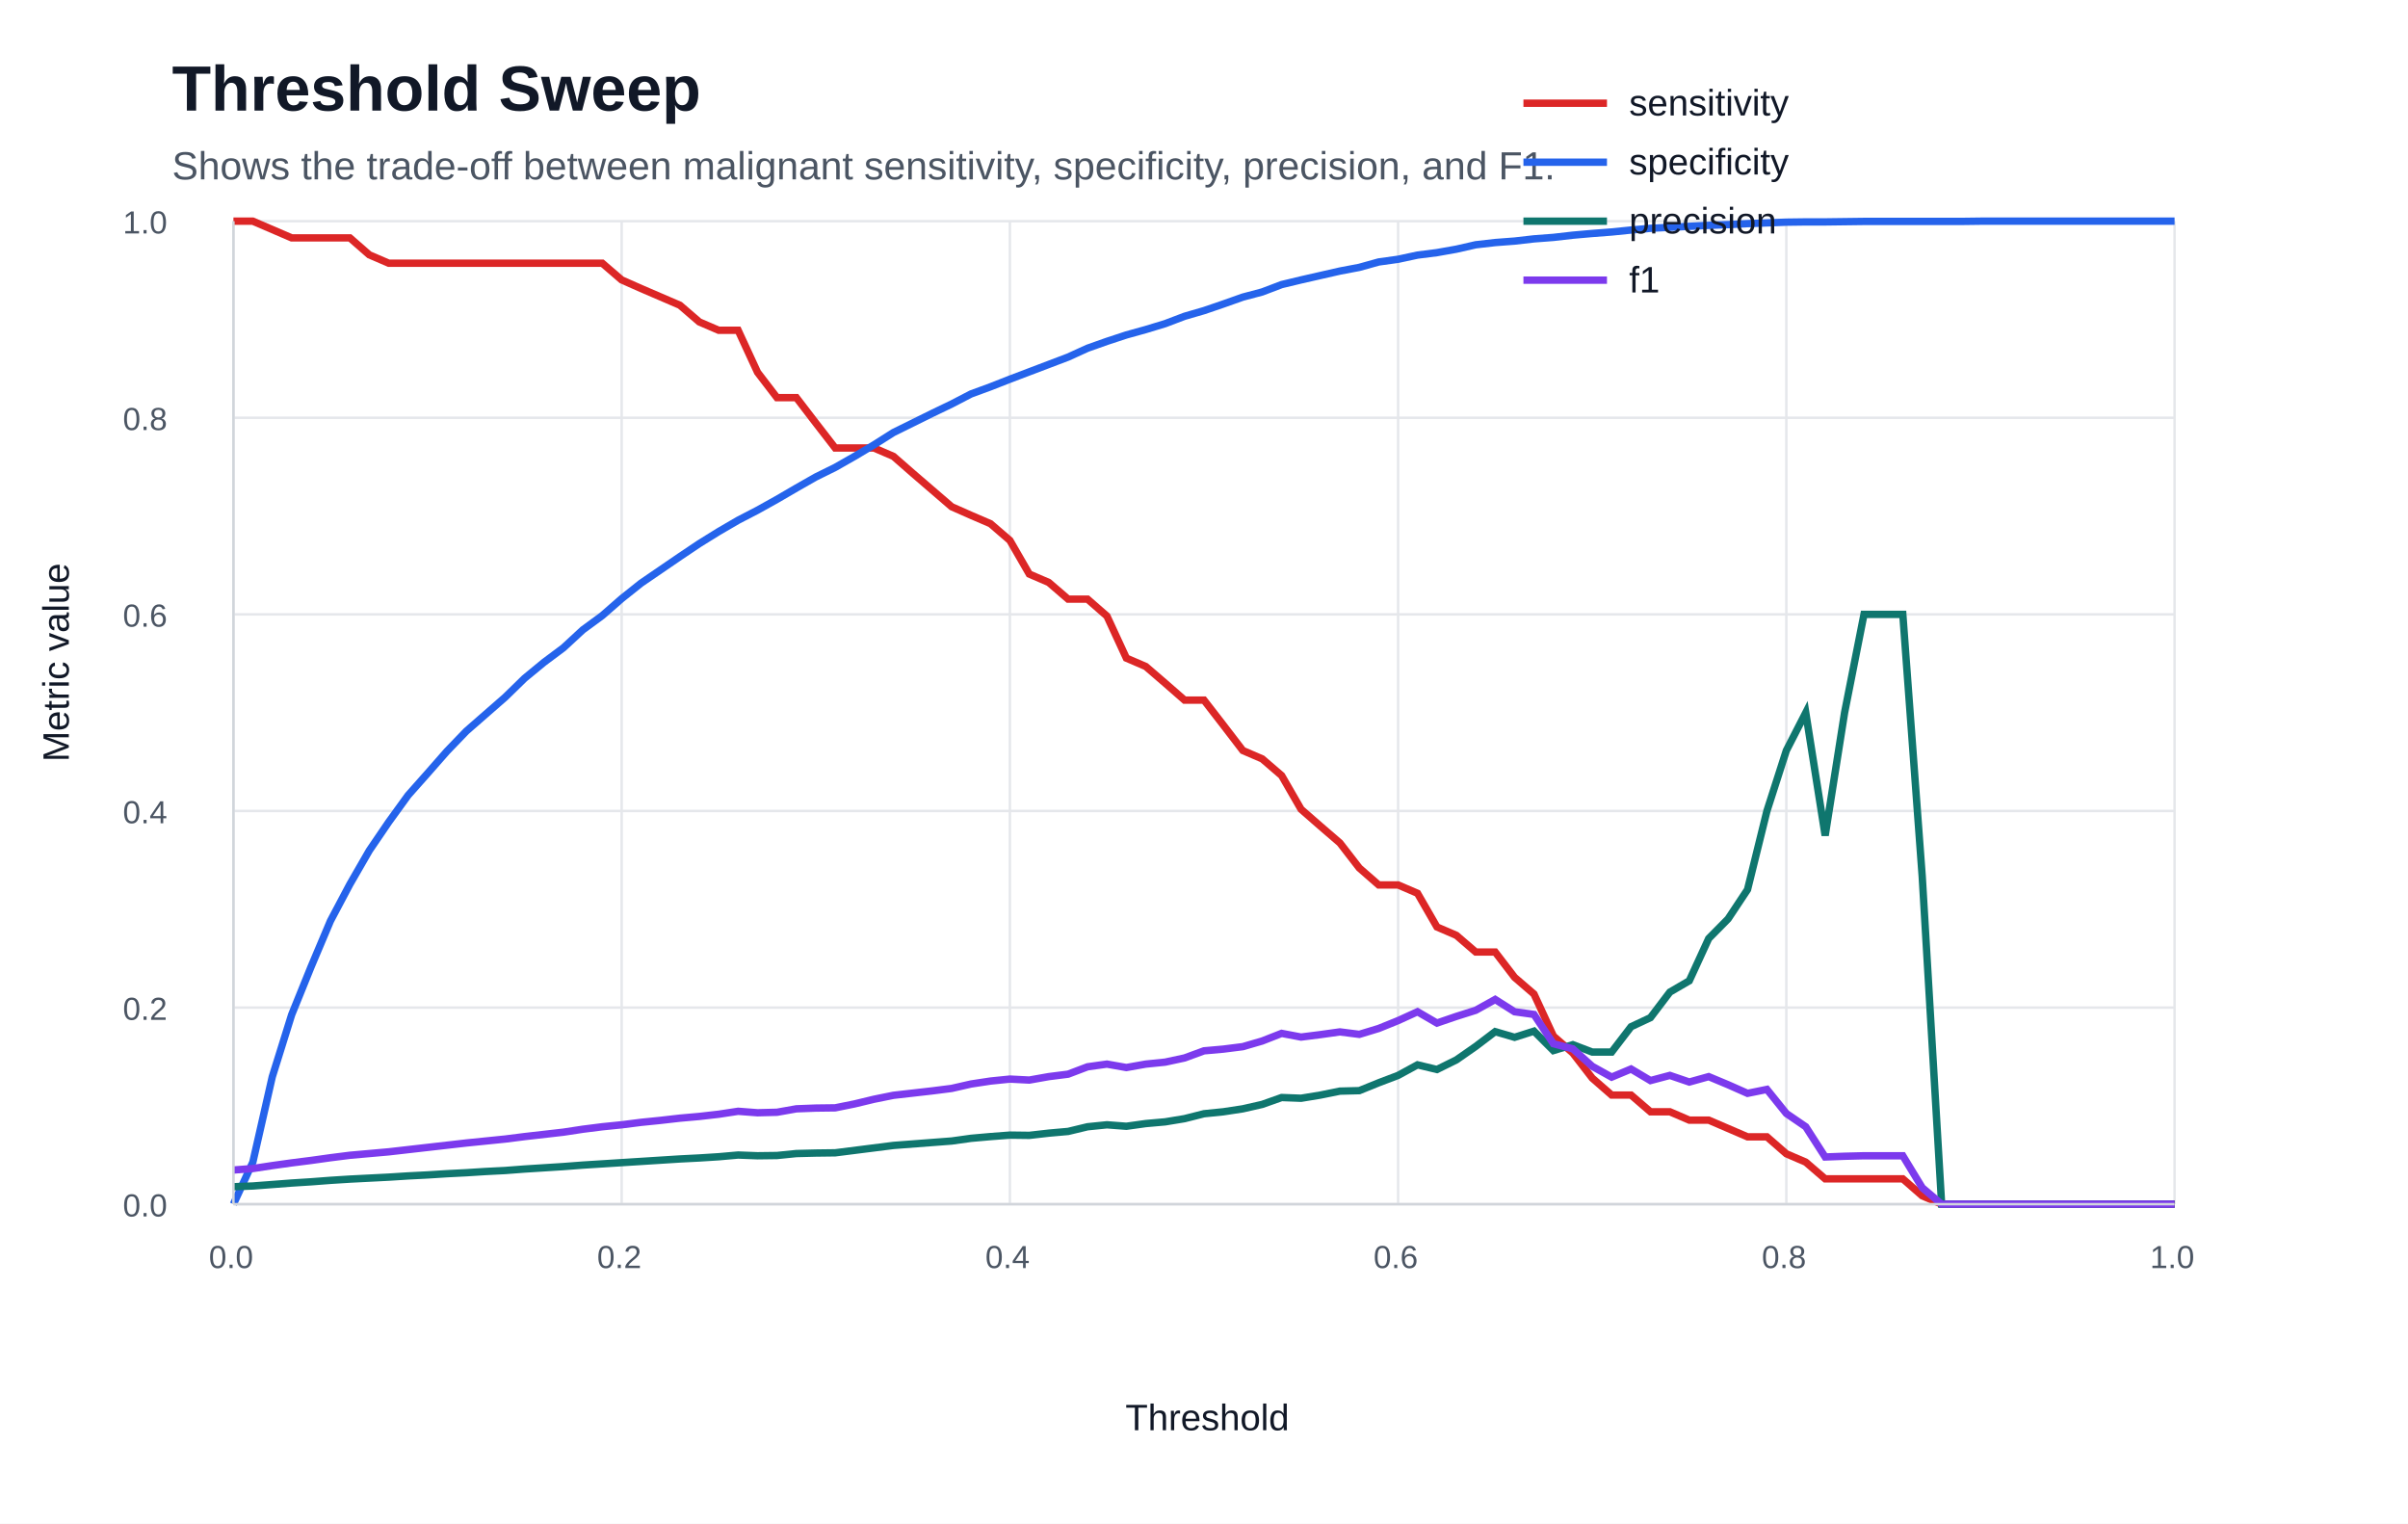
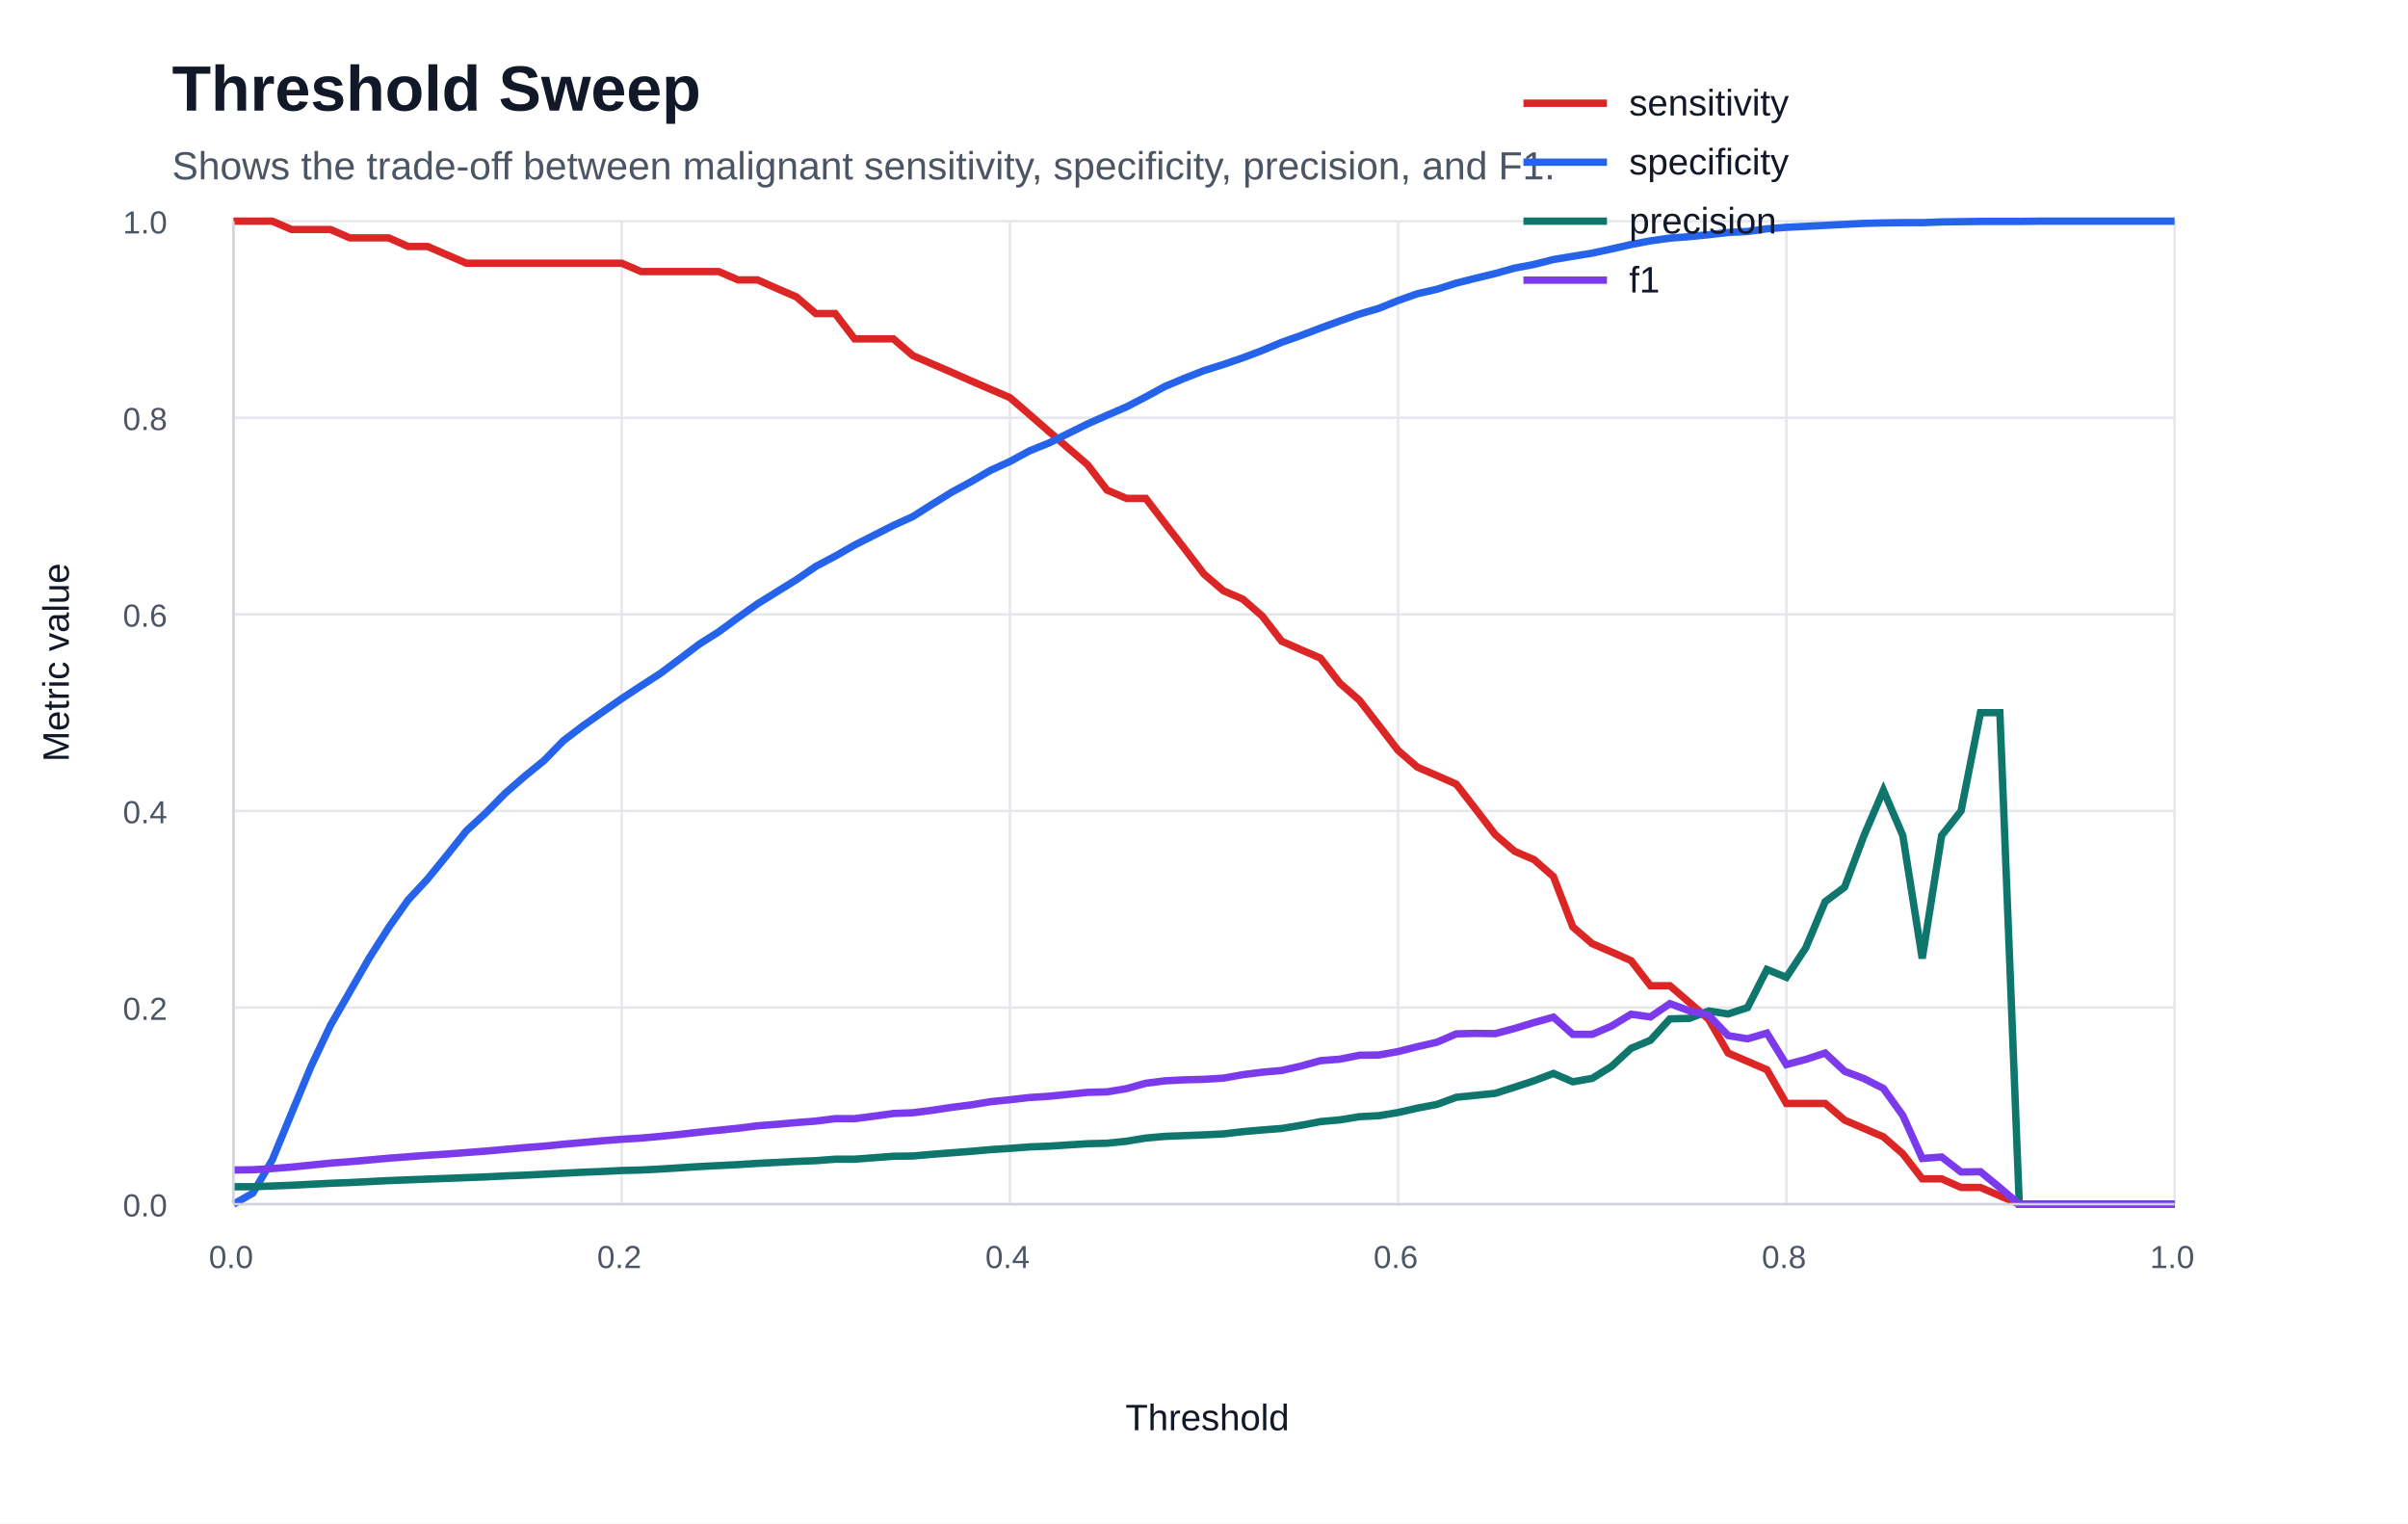
<svg xmlns="http://www.w3.org/2000/svg" width="980" height="620" viewBox="0 0 980 620">
  <rect width="100%" height="100%" fill="#ffffff" />
  <style>text{font-family:Arial,sans-serif;fill:#111827}.title{font-size:26px;font-weight:700}.subtitle{font-size:16px;fill:#4b5563}.section{font-size:20px;font-weight:700}.panel-title{font-size:19px;font-weight:700}.tick{font-size:13px;fill:#4b5563}.label{font-size:15px}.label-strong{font-size:18px;font-weight:700}.value{font-size:15px;font-weight:700}.metric{font-size:28px;font-weight:700}.metric-label{font-size:14px;fill:#4b5563}.note{font-size:18px;font-weight:700;fill:#991b1b}.grid{stroke:#e5e7eb;stroke-width:1}.axis{stroke:#d1d5db;stroke-width:1}</style>
  <text class="title" x="70" y="45">Threshold Sweep</text>
  <text class="subtitle" x="70" y="73">Shows the trade-off between malignant sensitivity, specificity, precision, and F1.</text>
  <line class="grid" x1="95.0" y1="90" x2="95.0" y2="490" />
  <line class="grid" x1="95" y1="490.0" x2="885" y2="490.0" />
  <text class="tick" x="85.0" y="516">0.0</text>
  <text class="tick" x="50" y="495.0">0.0</text>
  <line class="grid" x1="253.0" y1="90" x2="253.0" y2="490" />
  <line class="grid" x1="95" y1="410.0" x2="885" y2="410.0" />
  <text class="tick" x="243.0" y="516">0.2</text>
  <text class="tick" x="50" y="415.0">0.2</text>
  <line class="grid" x1="411.0" y1="90" x2="411.0" y2="490" />
  <line class="grid" x1="95" y1="330.0" x2="885" y2="330.0" />
  <text class="tick" x="401.0" y="516">0.4</text>
  <text class="tick" x="50" y="335.0">0.4</text>
  <line class="grid" x1="569.0" y1="90" x2="569.0" y2="490" />
  <line class="grid" x1="95" y1="250.0" x2="885" y2="250.0" />
  <text class="tick" x="559.0" y="516">0.6</text>
  <text class="tick" x="50" y="255.0">0.6</text>
  <line class="grid" x1="727.0" y1="90" x2="727.0" y2="490" />
  <line class="grid" x1="95" y1="170.0" x2="885" y2="170.0" />
  <text class="tick" x="717.0" y="516">0.8</text>
  <text class="tick" x="50" y="175.0">0.8</text>
  <line class="grid" x1="885.0" y1="90" x2="885.0" y2="490" />
  <line class="grid" x1="95" y1="90.0" x2="885" y2="90.0" />
  <text class="tick" x="875.0" y="516">1.0</text>
  <text class="tick" x="50" y="95.0">1.0</text>
-   <polyline points="95.0,90.0 102.9,90.0 110.8,93.4 118.7,96.8 126.6,96.8 134.5,96.8 142.4,96.8 150.3,103.7 158.2,107.1 166.1,107.1 174.0,107.1 181.9,107.1 189.8,107.1 197.7,107.1 205.6,107.1 213.5,107.1 221.4,107.1 229.3,107.1 237.2,107.1 245.1,107.1 253.0,113.9 260.9,117.4 268.8,120.8 276.7,124.2 284.6,131.0 292.5,134.4 300.4,134.4 308.3,151.5 316.2,161.8 324.1,161.8 332.0,172.1 339.9,182.3 347.8,182.3 355.7,182.3 363.6,185.7 371.5,192.6 379.4,199.4 387.3,206.2 395.2,209.7 403.1,213.1 411.0,219.9 418.9,233.6 426.8,237.0 434.7,243.8 442.6,243.8 450.5,250.7 458.4,267.8 466.3,271.2 474.2,278.0 482.1,284.9 490.0,284.9 497.9,295.1 505.8,305.4 513.7,308.8 521.6,315.6 529.5,329.3 537.4,336.2 545.3,343.0 553.2,353.2 561.1,360.1 569.0,360.1 576.9,363.5 584.8,377.2 592.7,380.6 600.6,387.4 608.5,387.4 616.4,397.7 624.3,404.5 632.2,421.6 640.1,428.5 648.0,438.7 655.9,445.6 663.8,445.6 671.7,452.4 679.6,452.4 687.5,455.8 695.4,455.8 703.3,459.2 711.2,462.6 719.1,462.6 727.0,469.5 734.9,472.9 742.8,479.7 750.7,479.7 758.6,479.7 766.5,479.7 774.4,479.7 782.3,486.6 790.2,490.0 798.1,490.0 806.0,490.0 813.9,490.0 821.8,490.0 829.7,490.0 837.6,490.0 845.5,490.0 853.4,490.0 861.3,490.0 869.2,490.0 877.1,490.0 885.0,490.0" fill="none" stroke="#dc2626" stroke-width="3" />
+   <polyline points="95.0,90.0 102.9,90.0 110.8,90.0 118.7,93.4 126.6,93.4 134.5,93.4 142.4,96.8 150.3,96.8 158.2,96.8 166.1,100.3 174.0,100.3 181.9,103.7 189.8,107.1 197.7,107.1 205.6,107.1 213.5,107.1 221.4,107.1 229.3,107.1 237.2,107.1 245.1,107.1 253.0,107.1 260.9,110.5 268.8,110.5 276.7,110.5 284.6,110.5 292.5,110.5 300.4,113.9 308.3,113.9 316.2,117.4 324.1,120.8 332.0,127.6 339.9,127.6 347.8,137.9 355.7,137.9 363.6,137.9 371.5,144.7 379.4,148.1 387.3,151.5 395.2,155.0 403.1,158.4 411.0,161.8 418.9,168.6 426.8,175.5 434.7,182.3 442.6,189.1 450.5,199.4 458.4,202.8 466.3,202.8 474.2,213.1 482.1,223.3 490.0,233.6 497.9,240.4 505.8,243.8 513.7,250.7 521.6,260.9 529.5,264.4 537.4,267.8 545.3,278.0 553.2,284.9 561.1,295.1 569.0,305.4 576.9,312.2 584.8,315.6 592.7,319.1 600.6,329.3 608.5,339.6 616.4,346.4 624.3,349.8 632.2,356.7 640.1,377.2 648.0,384.0 655.9,387.4 663.8,390.9 671.7,401.1 679.6,401.1 687.5,407.9 695.4,414.8 703.3,428.5 711.2,431.9 719.1,435.3 727.0,449.0 734.9,449.0 742.8,449.0 750.7,455.8 758.6,459.2 766.5,462.6 774.4,469.5 782.3,479.7 790.2,479.7 798.1,483.2 806.0,483.2 813.9,486.6 821.8,490.0 829.7,490.0 837.6,490.0 845.5,490.0 853.4,490.0 861.3,490.0 869.2,490.0 877.1,490.0 885.0,490.0" fill="none" stroke="#dc2626" stroke-width="3" />
  <line x1="620" y1="42" x2="654" y2="42" stroke="#dc2626" stroke-width="3" />
  <text class="label" x="663" y="47">sensitivity</text>
-   <polyline points="95.0,490.0 102.9,472.9 110.8,438.2 118.7,412.9 126.6,393.4 134.5,374.7 142.4,359.8 150.3,346.1 158.2,334.5 166.1,323.6 174.0,314.7 181.9,305.7 189.8,297.5 197.7,290.6 205.6,283.7 213.5,276.0 221.4,269.5 229.3,263.6 237.2,256.3 245.1,250.5 253.0,243.6 260.9,237.3 268.8,231.9 276.7,226.5 284.6,221.2 292.5,216.3 300.4,211.7 308.3,207.6 316.2,203.2 324.1,198.6 332.0,194.1 339.9,190.2 347.8,185.7 355.7,181.0 363.6,176.0 371.5,172.1 379.4,168.2 387.3,164.4 395.2,160.3 403.1,157.4 411.0,154.3 418.9,151.3 426.8,148.3 434.7,145.3 442.6,141.7 450.5,138.9 458.4,136.3 466.3,134.1 474.2,131.7 482.1,128.7 490.0,126.4 497.9,123.7 505.8,120.9 513.7,118.8 521.6,115.8 529.5,113.9 537.4,112.1 545.3,110.3 553.2,108.8 561.1,106.6 569.0,105.5 576.9,103.8 584.8,102.8 592.7,101.4 600.6,99.6 608.5,98.7 616.4,98.1 624.3,97.2 632.2,96.6 640.1,95.7 648.0,95.0 655.9,94.4 663.8,93.6 671.7,92.9 679.6,92.5 687.5,92.1 695.4,91.7 703.3,91.4 711.2,91.0 719.1,90.7 727.0,90.4 734.9,90.3 742.8,90.3 750.7,90.2 758.6,90.1 766.5,90.1 774.4,90.1 782.3,90.1 790.2,90.1 798.1,90.1 806.0,90.0 813.9,90.0 821.8,90.0 829.7,90.0 837.6,90.0 845.5,90.0 853.4,90.0 861.3,90.0 869.2,90.0 877.1,90.0 885.0,90.0" fill="none" stroke="#2563eb" stroke-width="3" />
+   <polyline points="95.0,490.0 102.9,485.5 110.8,472.0 118.7,452.9 126.6,433.9 134.5,417.2 142.4,403.5 150.3,389.8 158.2,377.4 166.1,366.2 174.0,357.7 181.9,348.0 189.8,338.1 197.7,330.8 205.6,322.8 213.5,315.9 221.4,309.5 229.3,301.4 237.2,295.4 245.1,289.8 253.0,284.3 260.9,279.1 268.8,274.0 276.7,268.1 284.6,262.1 292.5,257.1 300.4,251.3 308.3,245.7 316.2,240.8 324.1,235.9 332.0,230.5 339.9,226.3 347.8,221.8 355.7,217.8 363.6,213.8 371.5,210.2 379.4,205.2 387.3,200.3 395.2,196.0 403.1,191.4 411.0,187.8 418.9,183.5 426.8,180.3 434.7,176.4 442.6,172.5 450.5,169.0 458.4,165.6 466.3,161.5 474.2,157.2 482.1,153.9 490.0,150.8 497.9,148.3 505.8,145.6 513.7,142.6 521.6,139.3 529.5,136.5 537.4,133.5 545.3,130.6 553.2,127.8 561.1,125.5 569.0,122.3 576.9,119.5 584.8,117.7 592.7,115.2 600.6,113.2 608.5,111.3 616.4,109.1 624.3,107.6 632.2,105.6 640.1,104.3 648.0,103.0 655.9,101.3 663.8,99.5 671.7,98.0 679.6,96.9 687.5,96.3 695.4,95.5 703.3,94.6 711.2,94.2 719.1,93.1 727.0,92.5 734.9,92.1 742.8,91.7 750.7,91.3 758.6,90.9 766.5,90.7 774.4,90.6 782.3,90.6 790.2,90.3 798.1,90.2 806.0,90.1 813.9,90.1 821.8,90.1 829.7,90.0 837.6,90.0 845.5,90.0 853.4,90.0 861.3,90.0 869.2,90.0 877.1,90.0 885.0,90.0" fill="none" stroke="#2563eb" stroke-width="3" />
  <line x1="620" y1="66" x2="654" y2="66" stroke="#2563eb" stroke-width="3" />
  <text class="label" x="663" y="71">specificity</text>
-   <polyline points="95.0,482.9 102.9,482.6 110.8,482.0 118.7,481.4 126.6,480.9 134.5,480.3 142.4,479.8 150.3,479.4 158.2,479.0 166.1,478.5 174.0,478.1 181.9,477.6 189.8,477.2 197.7,476.7 205.6,476.3 213.5,475.7 221.4,475.2 229.3,474.7 237.2,474.1 245.1,473.6 253.0,473.1 260.9,472.6 268.8,472.1 276.7,471.6 284.6,471.2 292.5,470.7 300.4,470.0 308.3,470.3 316.2,470.2 324.1,469.4 332.0,469.2 339.9,469.1 347.8,468.1 355.7,467.1 363.6,466.1 371.5,465.5 379.4,464.9 387.3,464.3 395.2,463.2 403.1,462.5 411.0,461.9 418.9,462.0 426.8,461.1 434.7,460.4 442.6,458.5 450.5,457.7 458.4,458.3 466.3,457.2 474.2,456.5 482.1,455.2 490.0,453.2 497.9,452.4 505.8,451.2 513.7,449.4 521.6,446.6 529.5,446.9 537.4,445.6 545.3,444.0 553.2,443.8 561.1,440.6 569.0,437.6 576.9,433.3 584.8,435.2 592.7,431.3 600.6,425.8 608.5,419.8 616.4,422.1 624.3,419.6 632.2,427.5 640.1,425.1 648.0,428.1 655.9,428.1 663.8,417.8 671.7,414.1 679.6,403.7 687.5,399.1 695.4,381.9 703.3,373.9 711.2,362.0 719.1,330.0 727.0,305.4 734.9,290.0 742.8,340.0 750.7,290.0 758.6,250.0 766.5,250.0 774.4,250.0 782.3,356.7 790.2,490.0 798.1,490.0 806.0,490.0 813.9,490.0 821.8,490.0 829.7,490.0 837.6,490.0 845.5,490.0 853.4,490.0 861.3,490.0 869.2,490.0 877.1,490.0 885.0,490.0" fill="none" stroke="#0f766e" stroke-width="3" />
+   <polyline points="95.0,482.9 102.9,482.9 110.8,482.6 118.7,482.3 126.6,481.9 134.5,481.5 142.4,481.2 150.3,480.8 158.2,480.4 166.1,480.1 174.0,479.8 181.9,479.5 189.8,479.2 197.7,478.9 205.6,478.5 213.5,478.2 221.4,477.8 229.3,477.4 237.2,477.0 245.1,476.7 253.0,476.3 260.9,476.1 268.8,475.7 276.7,475.2 284.6,474.7 292.5,474.3 300.4,473.9 308.3,473.4 316.2,473.0 324.1,472.6 332.0,472.3 339.9,471.7 347.8,471.7 355.7,471.1 363.6,470.5 371.5,470.4 379.4,469.7 387.3,469.1 395.2,468.5 403.1,467.8 411.0,467.3 418.9,466.7 426.8,466.4 434.7,465.9 442.6,465.4 450.5,465.2 458.4,464.4 466.3,463.1 474.2,462.4 482.1,462.1 490.0,461.8 497.9,461.4 505.8,460.5 513.7,459.8 521.6,459.2 529.5,457.9 537.4,456.4 545.3,455.7 553.2,454.4 561.1,454.0 569.0,452.7 576.9,450.9 584.8,449.4 592.7,446.5 600.6,445.7 608.5,444.9 616.4,442.4 624.3,439.8 632.2,436.8 640.1,440.2 648.0,438.8 655.9,433.9 663.8,426.6 671.7,423.3 679.6,414.6 687.5,414.4 695.4,411.4 703.3,412.6 711.2,410.0 719.1,394.5 727.0,397.7 734.9,385.7 742.8,366.9 750.7,361.0 758.6,340.0 766.5,321.6 774.4,340.0 782.3,390.0 790.2,340.0 798.1,330.0 806.0,290.0 813.9,290.0 821.8,490.0 829.7,490.0 837.6,490.0 845.5,490.0 853.4,490.0 861.3,490.0 869.2,490.0 877.1,490.0 885.0,490.0" fill="none" stroke="#0f766e" stroke-width="3" />
  <line x1="620" y1="90" x2="654" y2="90" stroke="#0f766e" stroke-width="3" />
  <text class="label" x="663" y="95">precision</text>
-   <polyline points="95.0,476.1 102.9,475.5 110.8,474.3 118.7,473.2 126.6,472.2 134.5,471.1 142.4,470.1 150.3,469.4 158.2,468.7 166.1,467.8 174.0,466.9 181.9,466.0 189.8,465.1 197.7,464.3 205.6,463.5 213.5,462.5 221.4,461.6 229.3,460.7 237.2,459.5 245.1,458.5 253.0,457.7 260.9,456.7 268.8,455.9 276.7,455.0 284.6,454.3 292.5,453.4 300.4,452.2 308.3,452.8 316.2,452.6 324.1,451.2 332.0,450.9 339.9,450.8 347.8,449.2 355.7,447.3 363.6,445.7 371.5,444.8 379.4,443.9 387.3,442.9 395.2,441.1 403.1,439.9 411.0,439.1 418.9,439.5 426.8,438.1 434.7,437.1 442.6,434.1 450.5,433.0 458.4,434.4 466.3,433.0 474.2,432.2 482.1,430.5 490.0,427.6 497.9,426.9 505.8,425.9 513.7,423.6 521.6,420.5 529.5,422.0 537.4,421.0 545.3,419.9 553.2,420.9 561.1,418.5 569.0,415.3 576.9,411.7 584.8,416.3 592.7,413.6 600.6,411.1 608.5,406.7 616.4,411.7 624.3,412.8 632.2,424.7 640.1,426.8 648.0,433.9 655.9,438.3 663.8,435.0 671.7,439.7 679.6,437.6 687.5,440.3 695.4,438.1 703.3,441.4 711.2,444.9 719.1,443.3 727.0,453.1 734.9,458.5 742.8,470.8 750.7,470.5 758.6,470.3 766.5,470.3 774.4,470.3 782.3,483.3 790.2,490.0 798.1,490.0 806.0,490.0 813.9,490.0 821.8,490.0 829.7,490.0 837.6,490.0 845.5,490.0 853.4,490.0 861.3,490.0 869.2,490.0 877.1,490.0 885.0,490.0" fill="none" stroke="#7c3aed" stroke-width="3" />
+   <polyline points="95.0,476.1 102.9,476.0 110.8,475.5 118.7,474.9 126.6,474.1 134.5,473.3 142.4,472.7 150.3,472.0 158.2,471.3 166.1,470.7 174.0,470.1 181.9,469.6 189.8,469.0 197.7,468.4 205.6,467.7 213.5,467.0 221.4,466.4 229.3,465.6 237.2,464.9 245.1,464.2 253.0,463.6 260.9,463.1 268.8,462.4 276.7,461.6 284.6,460.7 292.5,459.9 300.4,459.1 308.3,458.1 316.2,457.5 324.1,456.8 332.0,456.2 339.9,455.2 347.8,455.2 355.7,454.2 363.6,453.1 371.5,452.8 379.4,451.8 387.3,450.6 395.2,449.6 403.1,448.3 411.0,447.5 418.9,446.6 426.8,446.1 434.7,445.3 442.6,444.5 450.5,444.3 458.4,443.0 466.3,440.8 474.2,439.8 482.1,439.4 490.0,439.2 497.9,438.7 505.8,437.3 513.7,436.3 521.6,435.6 529.5,433.8 537.4,431.6 545.3,431.0 553.2,429.4 561.1,429.3 569.0,427.9 576.9,425.9 584.8,424.1 592.7,420.7 600.6,420.5 608.5,420.6 616.4,418.5 624.3,416.1 632.2,413.9 640.1,420.9 648.0,420.9 655.9,417.5 663.8,412.7 671.7,413.8 679.6,408.4 687.5,411.3 695.4,413.1 703.3,421.4 711.2,422.7 719.1,420.4 727.0,433.2 734.9,431.1 742.8,428.5 750.7,435.9 758.6,438.9 766.5,442.9 774.4,453.9 782.3,471.4 790.2,470.8 798.1,476.9 806.0,476.8 813.9,483.3 821.8,490.0 829.7,490.0 837.6,490.0 845.5,490.0 853.4,490.0 861.3,490.0 869.2,490.0 877.1,490.0 885.0,490.0" fill="none" stroke="#7c3aed" stroke-width="3" />
  <line x1="620" y1="114" x2="654" y2="114" stroke="#7c3aed" stroke-width="3" />
  <text class="label" x="663" y="119">f1</text>
  <line class="axis" x1="95" y1="490" x2="885" y2="490" />
  <line class="axis" x1="95" y1="90" x2="95" y2="490" />
  <text class="label" x="458.0" y="582">Threshold</text>
  <text class="label" transform="translate(28 310.0) rotate(-90)">Metric value</text>
</svg>
